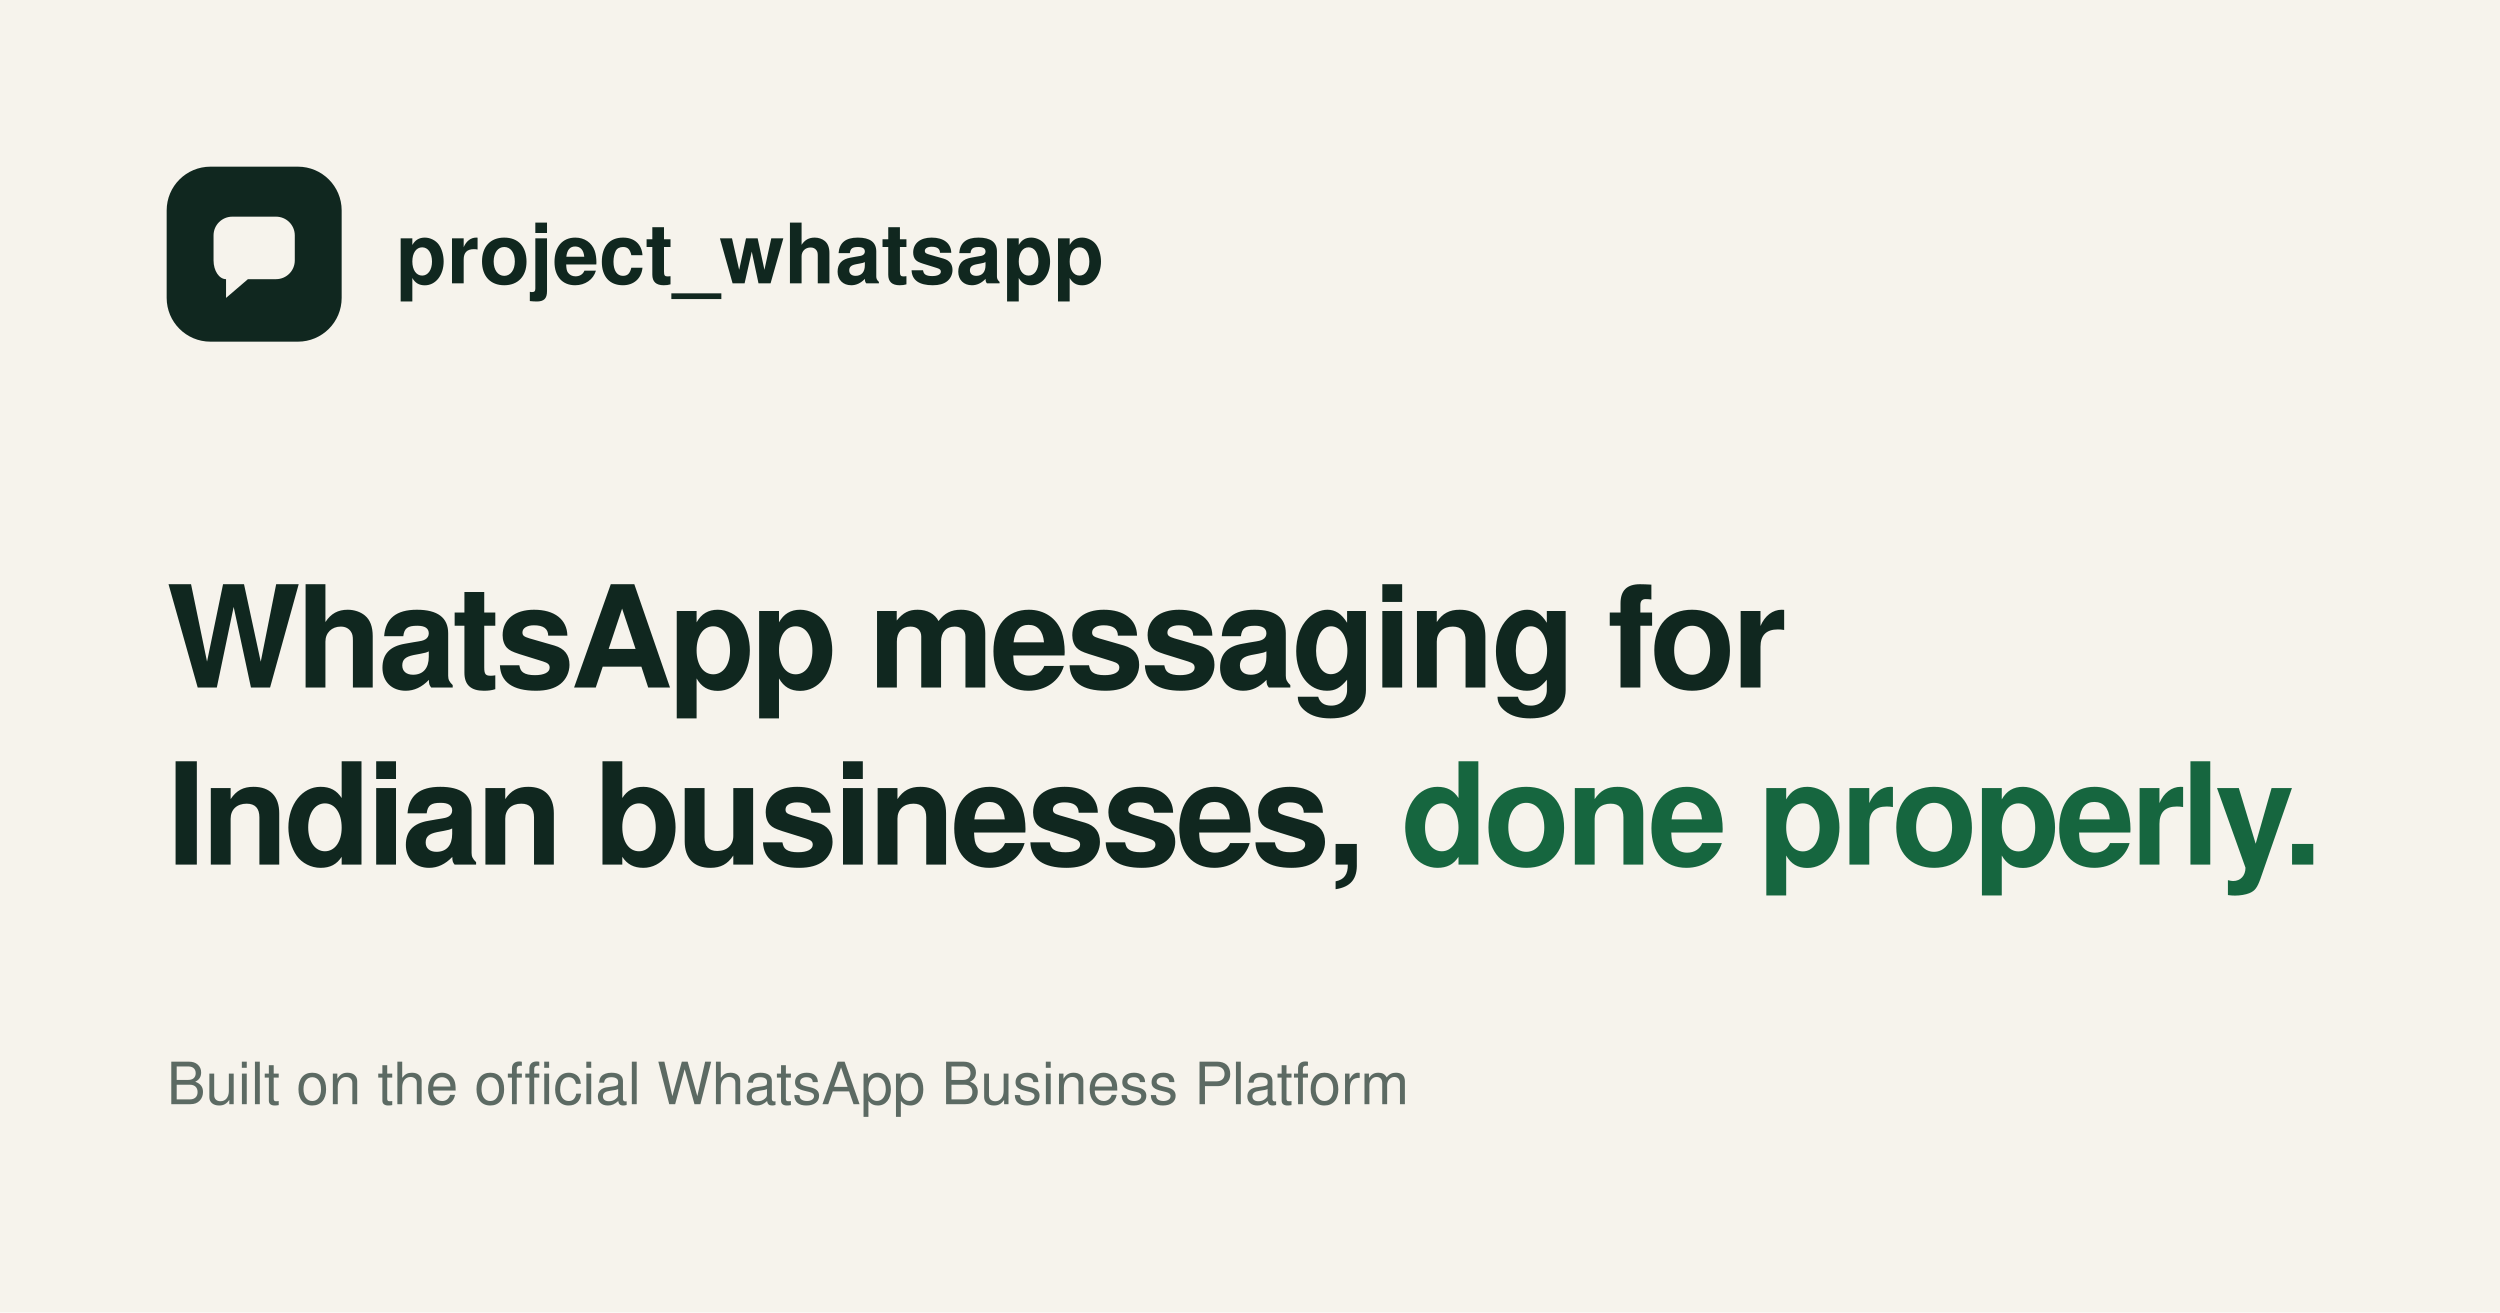
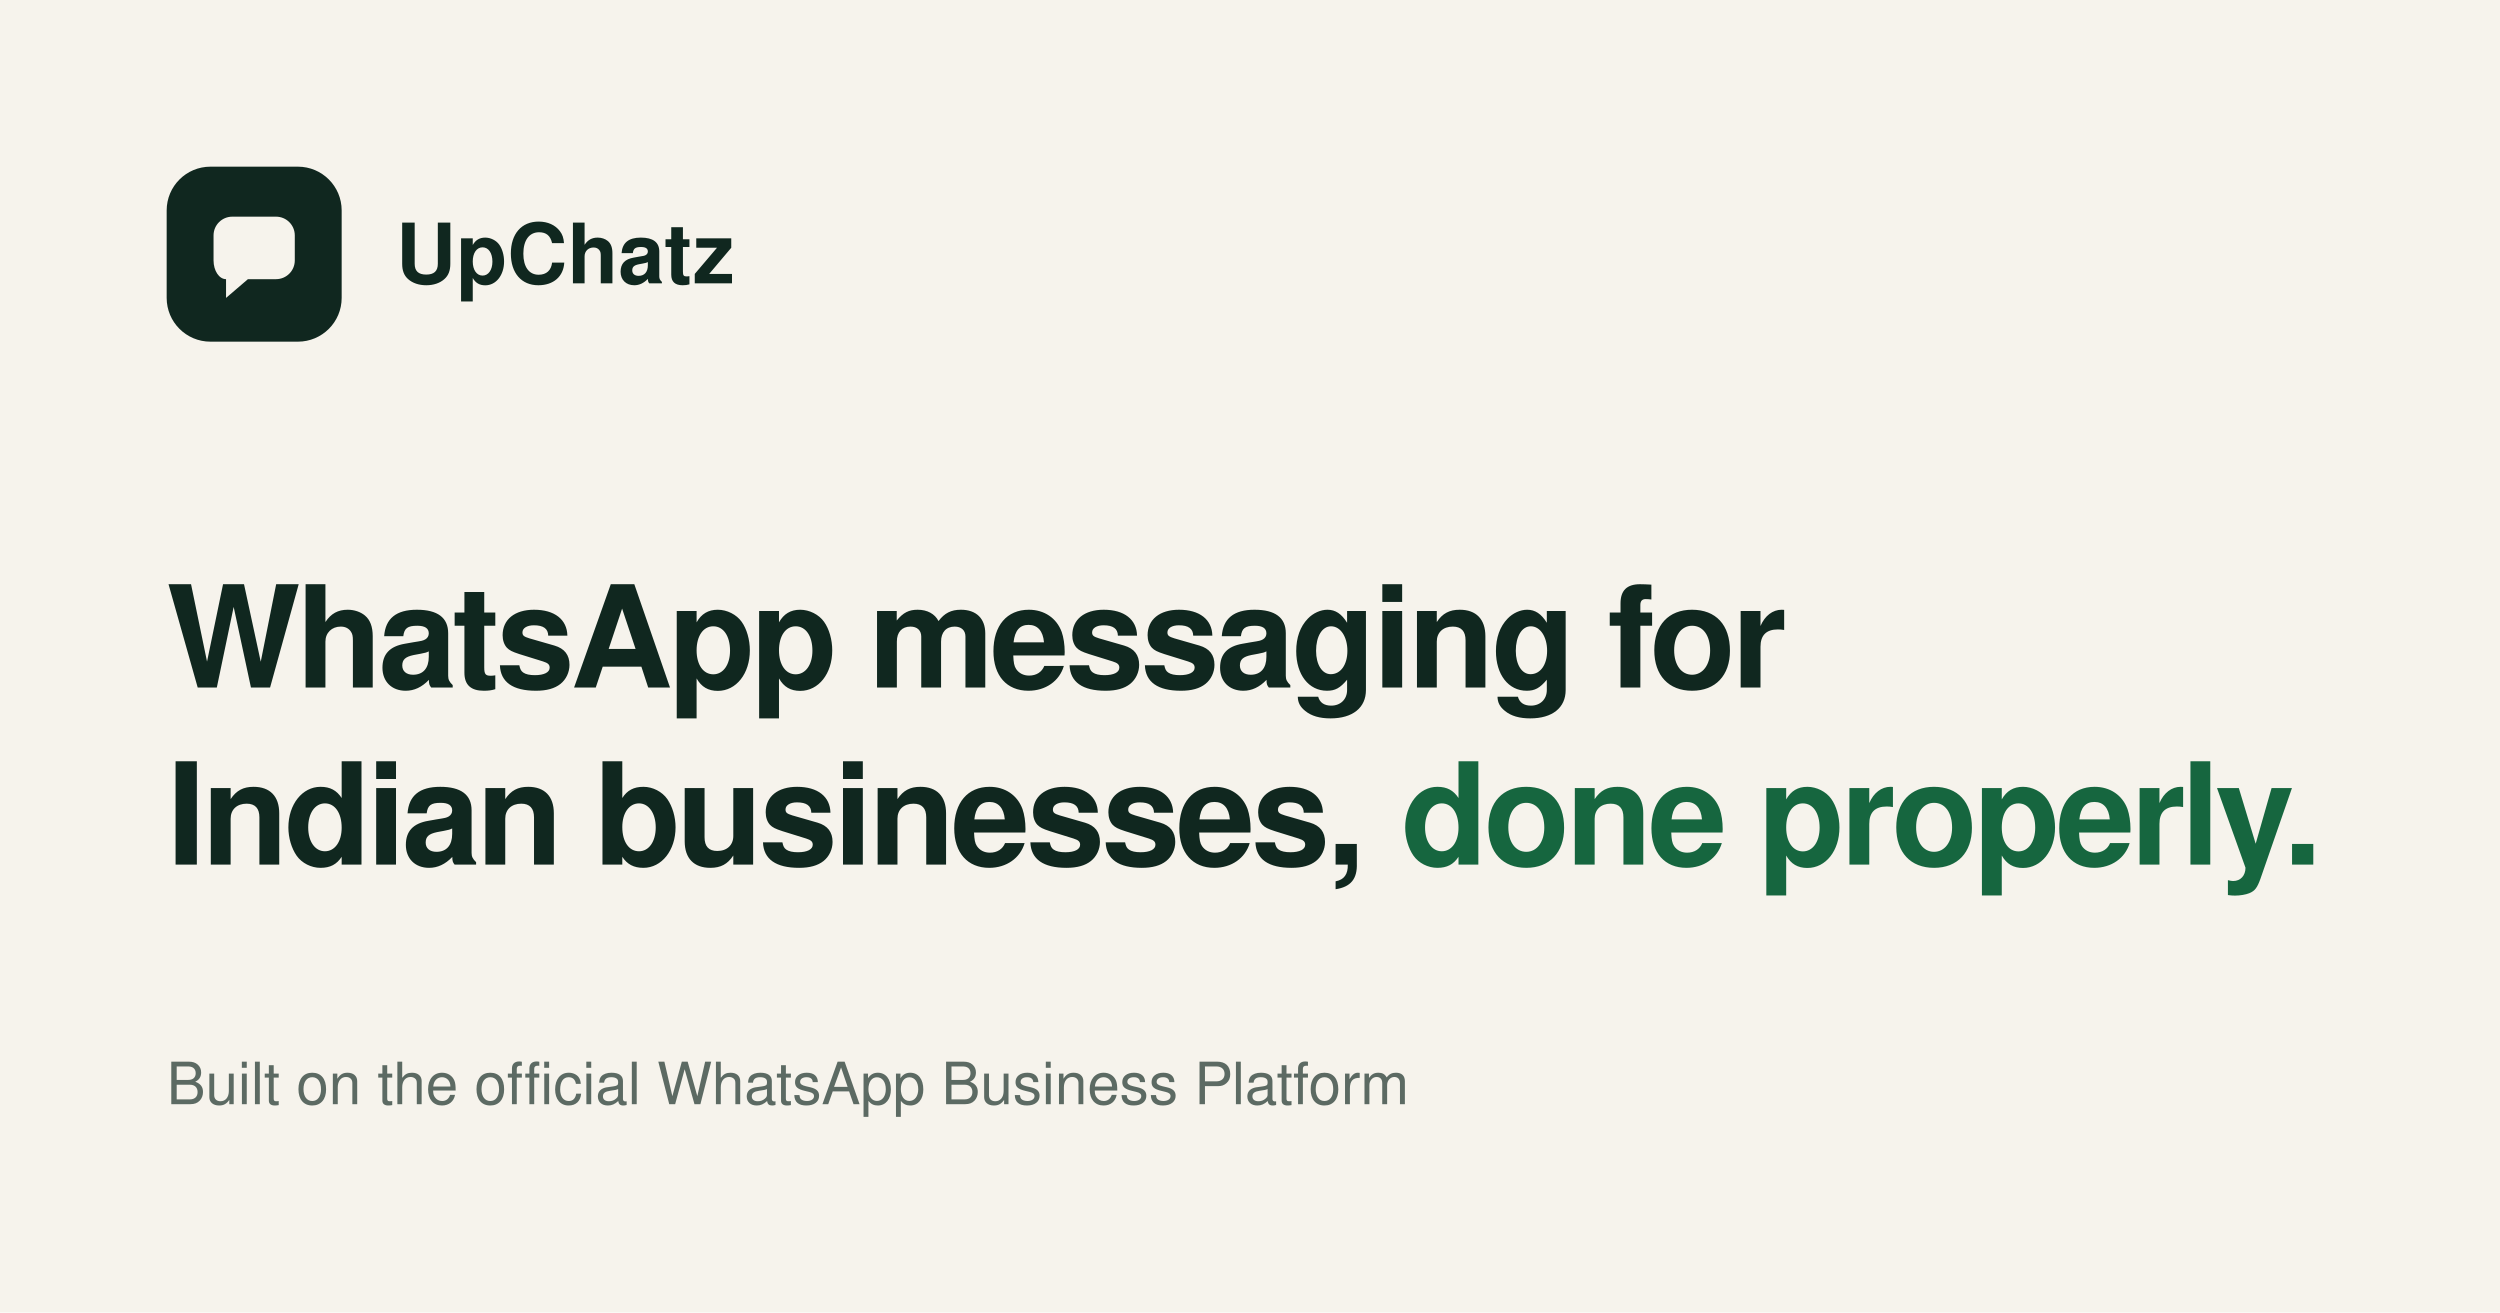
<svg xmlns="http://www.w3.org/2000/svg" viewBox="0 0 1200 630">
  <rect width="1200" height="630" fill="#f6f3ec" />
  <rect x="80" y="80" width="84" height="84" rx="21" fill="#10271f" />
  <path d="M111.5 104H132.5A9 9 0 0 1 141.5 113V125A9 9 0 0 1 132.5 134H119L108.5 143V134A6 9 0 0 1 102.5 125V113A9 9 0 0 1 111.5 104Z" fill="#f6f3ec" />
-   <text x="190" y="136" font-family="Helvetica, Arial, sans-serif" font-weight="700" font-size="40" fill="#10271f">project_whatsapp</text>
+   <text x="190" y="136" font-family="Helvetica, Arial, sans-serif" font-weight="700" font-size="40" fill="#10271f">UpChatz</text>
  <text x="80" y="330" font-family="Helvetica, Arial, sans-serif" font-weight="700" font-size="68" letter-spacing="-2" fill="#10271f">WhatsApp messaging for</text>
  <text x="80" y="415" font-family="Helvetica, Arial, sans-serif" font-weight="700" font-size="68" letter-spacing="-2" fill="#10271f">Indian businesses, <tspan fill="#16663f">done properly.</tspan>
  </text>
  <text x="80" y="530" font-family="Helvetica, Arial, sans-serif" font-size="28" fill="#5c6a63">Built on the official WhatsApp Business Platform</text>
</svg>
